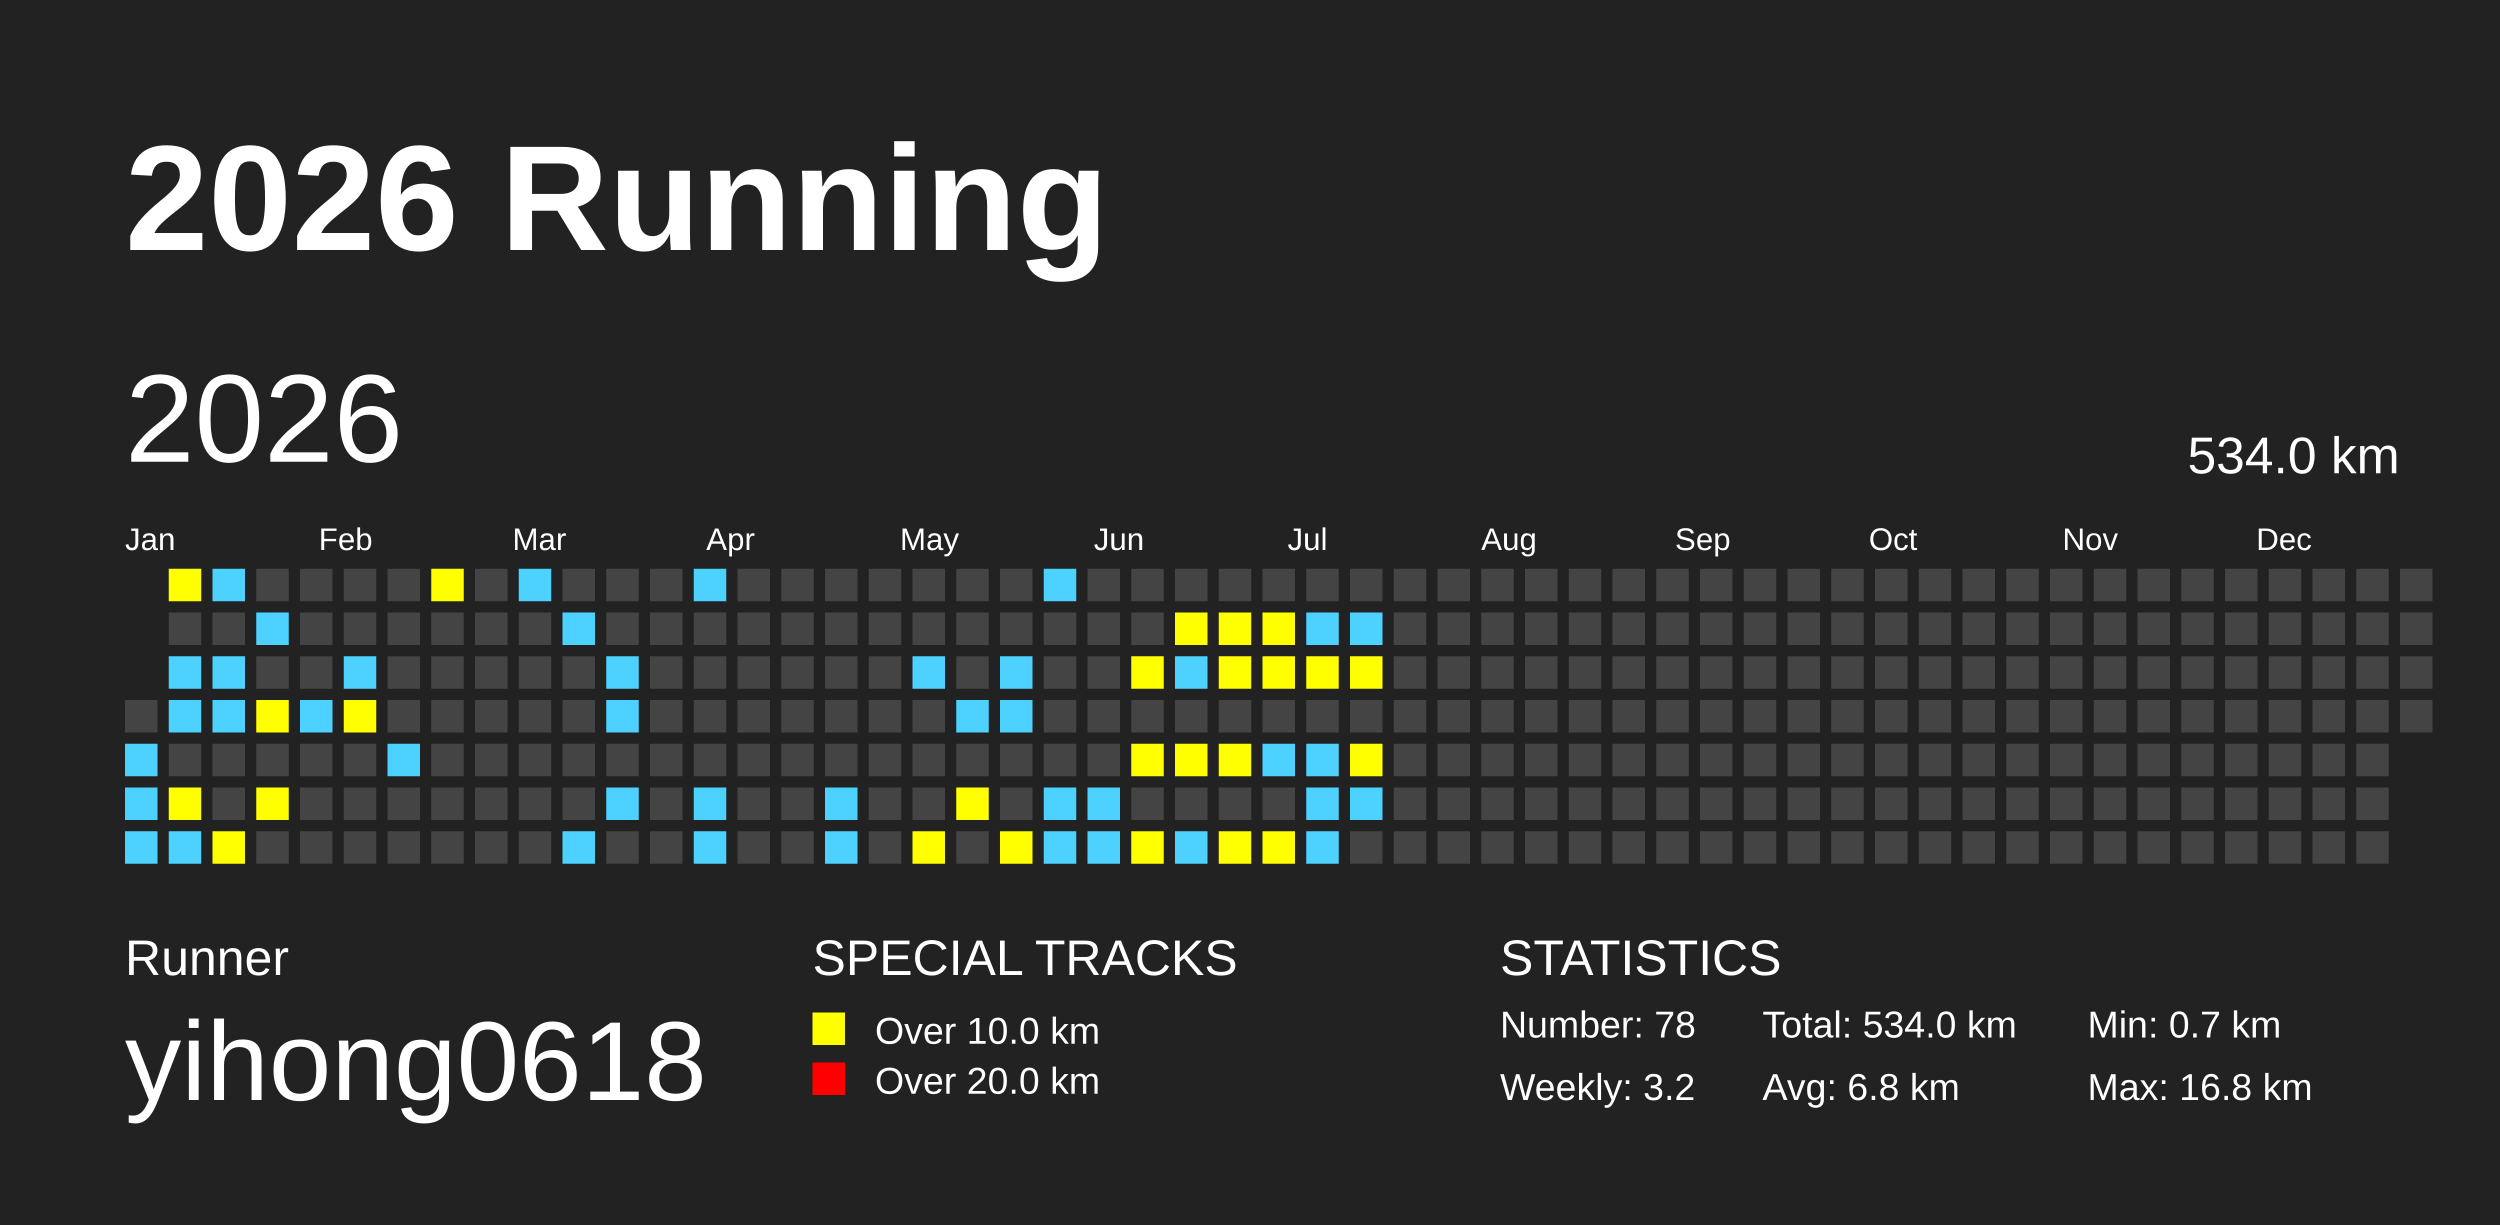
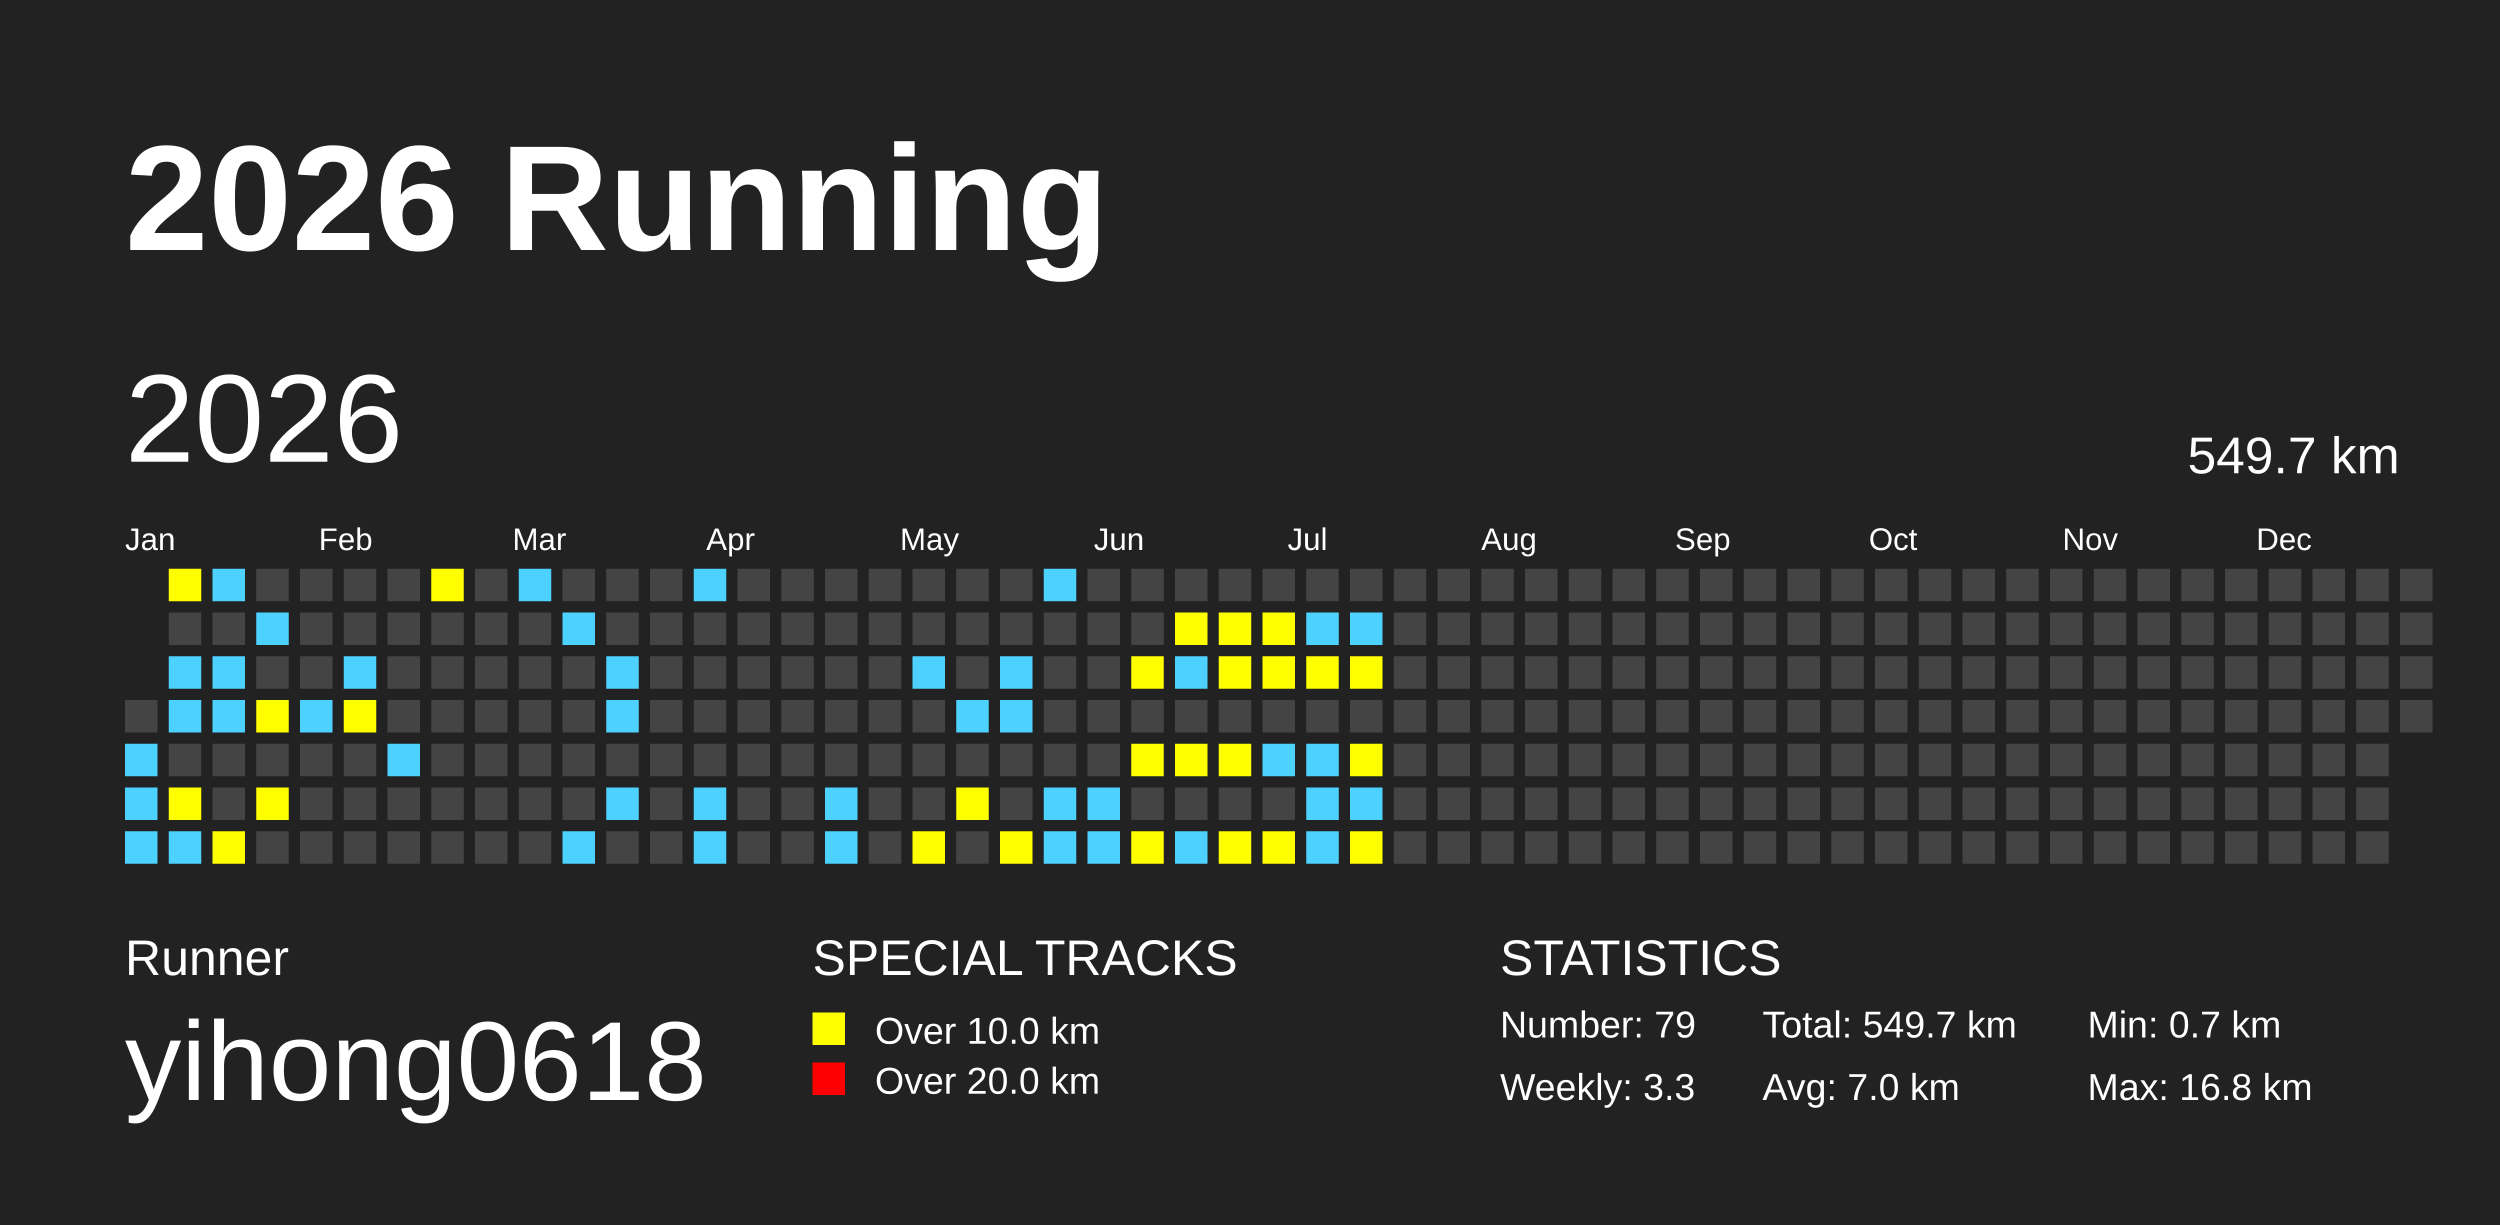
<svg xmlns="http://www.w3.org/2000/svg" baseProfile="full" height="98mm" version="1.1" viewBox="0,0,200,98" width="200mm">
  <defs>
    <pattern height="2" id="indoor-stripe" patternUnits="userSpaceOnUse" width="2">
      <line stroke="white" stroke-opacity="0.45" stroke-width="0.5" x1="0" x2="2" y1="2" y2="0" />
    </pattern>
  </defs>
  <rect fill="#222222" height="98" width="200" x="0" y="0" />
  <text fill="#FFFFFF" style="font-size:12px; font-family:Arial; font-weight:bold;" x="10" y="20">2026 Running</text>
  <text fill="#FFFFFF" style="font-size:4px; font-family:Arial" x="10" y="78">Runner</text>
  <text fill="#FFFFFF" style="font-size:9px; font-family:Arial" x="10" y="88">yihong0618</text>
  <text fill="#FFFFFF" style="font-size:4px; font-family:Arial" x="65" y="78">SPECIAL TRACKS</text>
  <rect fill="yellow" height="2.6" width="2.6" x="65" y="81" />
  <text fill="#FFFFFF" style="font-size:3px; font-family:Arial" x="70" y="83.5">Over 10.0 km</text>
  <rect fill="red" height="2.6" width="2.6" x="65" y="85" />
  <text fill="#FFFFFF" style="font-size:3px; font-family:Arial" x="70" y="87.5">Over 20.0 km</text>
  <text fill="#FFFFFF" style="font-size:4px; font-family:Arial" x="120" y="78">STATISTICS</text>
-   <text fill="#FFFFFF" style="font-size:3px; font-family:Arial" x="120" y="83">Number: 78</text>
-   <text fill="#FFFFFF" style="font-size:3px; font-family:Arial" x="120" y="88">Weekly: 3.2</text>
-   <text fill="#FFFFFF" style="font-size:3px; font-family:Arial" x="141" y="83">Total: 534.0 km</text>
-   <text fill="#FFFFFF" style="font-size:3px; font-family:Arial" x="141" y="88">Avg: 6.8 km</text>
+   <text fill="#FFFFFF" style="font-size:3px; font-family:Arial" x="120" y="83">Number: 79</text>
+   <text fill="#FFFFFF" style="font-size:3px; font-family:Arial" x="120" y="88">Weekly: 3.3</text>
+   <text fill="#FFFFFF" style="font-size:3px; font-family:Arial" x="141" y="83">Total: 549.7 km</text>
+   <text fill="#FFFFFF" style="font-size:3px; font-family:Arial" x="141" y="88">Avg: 7.0 km</text>
  <text fill="#FFFFFF" style="font-size:3px; font-family:Arial" x="167" y="83">Min: 0.7 km</text>
  <text fill="#FFFFFF" style="font-size:3px; font-family:Arial" x="167" y="88">Max: 16.8 km</text>
  <text dominant-baseline="hanging" fill="#FFFFFF" style="font-size:10.0px; font-family:Arial;" x="10" y="30">2026</text>
-   <text dominant-baseline="hanging" fill="#FFFFFF" style="font-size:4.125px; font-family:Arial;" x="175" y="35">534.0 km</text>
+   <text dominant-baseline="hanging" fill="#FFFFFF" style="font-size:4.125px; font-family:Arial;" x="175" y="35">549.7 km</text>
  <text fill="#FFFFFF" style="font-size:2.5px; font-family:Arial" x="10.0" y="44">Jan</text>
  <text fill="#FFFFFF" style="font-size:2.5px; font-family:Arial" x="25.5" y="44">Feb</text>
  <text fill="#FFFFFF" style="font-size:2.5px; font-family:Arial" x="41.0" y="44">Mar</text>
  <text fill="#FFFFFF" style="font-size:2.5px; font-family:Arial" x="56.5" y="44">Apr</text>
  <text fill="#FFFFFF" style="font-size:2.5px; font-family:Arial" x="72.0" y="44">May</text>
  <text fill="#FFFFFF" style="font-size:2.5px; font-family:Arial" x="87.5" y="44">Jun</text>
  <text fill="#FFFFFF" style="font-size:2.5px; font-family:Arial" x="103.0" y="44">Jul</text>
  <text fill="#FFFFFF" style="font-size:2.5px; font-family:Arial" x="118.5" y="44">Aug</text>
  <text fill="#FFFFFF" style="font-size:2.5px; font-family:Arial" x="134.0" y="44">Sep</text>
  <text fill="#FFFFFF" style="font-size:2.5px; font-family:Arial" x="149.5" y="44">Oct</text>
  <text fill="#FFFFFF" style="font-size:2.5px; font-family:Arial" x="165.0" y="44">Nov</text>
  <text fill="#FFFFFF" style="font-size:2.5px; font-family:Arial" x="180.5" y="44">Dec</text>
  <rect fill="#444444" height="2.6" width="2.6" x="10.0" y="56.0" />
  <rect fill="#4DD2FF" height="2.6" width="2.6" x="10.0" y="59.5" />
  <rect fill="#4DD2FF" height="2.6" width="2.6" x="10.0" y="63.0" />
  <rect fill="#4DD2FF" height="2.6" width="2.6" x="10.0" y="66.5" />
  <rect fill="yellow" height="2.6" width="2.6" x="13.5" y="45.5" />
  <rect fill="#444444" height="2.6" width="2.6" x="13.5" y="49.0" />
  <rect fill="#4DD2FF" height="2.6" width="2.6" x="13.5" y="52.5" />
  <rect fill="#4DD2FF" height="2.6" width="2.6" x="13.5" y="56.0" />
  <rect fill="#444444" height="2.6" width="2.6" x="13.5" y="59.5" />
  <rect fill="yellow" height="2.6" width="2.6" x="13.5" y="63.0" />
  <rect fill="#4DD2FF" height="2.6" width="2.6" x="13.5" y="66.5" />
  <rect fill="#4DD2FF" height="2.6" width="2.6" x="17.0" y="45.5" />
  <rect fill="#444444" height="2.6" width="2.6" x="17.0" y="49.0" />
  <rect fill="#4DD2FF" height="2.6" width="2.6" x="17.0" y="52.5" />
  <rect fill="#4DD2FF" height="2.6" width="2.6" x="17.0" y="56.0" />
  <rect fill="#444444" height="2.6" width="2.6" x="17.0" y="59.5" />
  <rect fill="#444444" height="2.6" width="2.6" x="17.0" y="63.0" />
  <rect fill="yellow" height="2.6" width="2.6" x="17.0" y="66.5" />
  <rect fill="#444444" height="2.6" width="2.6" x="20.5" y="45.5" />
  <rect fill="#4DD2FF" height="2.6" width="2.6" x="20.5" y="49.0" />
  <rect fill="#444444" height="2.6" width="2.6" x="20.5" y="52.5" />
  <rect fill="yellow" height="2.6" width="2.6" x="20.5" y="56.0" />
  <rect fill="#444444" height="2.6" width="2.6" x="20.5" y="59.5" />
  <rect fill="yellow" height="2.6" width="2.6" x="20.5" y="63.0" />
  <rect fill="#444444" height="2.6" width="2.6" x="20.5" y="66.5" />
  <rect fill="#444444" height="2.6" width="2.6" x="24.0" y="45.5" />
  <rect fill="#444444" height="2.6" width="2.6" x="24.0" y="49.0" />
  <rect fill="#444444" height="2.6" width="2.6" x="24.0" y="52.5" />
  <rect fill="#4DD2FF" height="2.6" width="2.6" x="24.0" y="56.0" />
  <rect fill="#444444" height="2.6" width="2.6" x="24.0" y="59.5" />
  <rect fill="#444444" height="2.6" width="2.6" x="24.0" y="63.0" />
  <rect fill="#444444" height="2.6" width="2.6" x="24.0" y="66.5" />
  <rect fill="#444444" height="2.6" width="2.6" x="27.5" y="45.5" />
  <rect fill="#444444" height="2.6" width="2.6" x="27.5" y="49.0" />
  <rect fill="#4DD2FF" height="2.6" width="2.6" x="27.5" y="52.5" />
  <rect fill="yellow" height="2.6" width="2.6" x="27.5" y="56.0" />
  <rect fill="#444444" height="2.6" width="2.6" x="27.5" y="59.5" />
  <rect fill="#444444" height="2.6" width="2.6" x="27.5" y="63.0" />
  <rect fill="#444444" height="2.6" width="2.6" x="27.5" y="66.5" />
  <rect fill="#444444" height="2.6" width="2.6" x="31.0" y="45.5" />
  <rect fill="#444444" height="2.6" width="2.6" x="31.0" y="49.0" />
  <rect fill="#444444" height="2.6" width="2.6" x="31.0" y="52.5" />
  <rect fill="#444444" height="2.6" width="2.6" x="31.0" y="56.0" />
  <rect fill="#4DD2FF" height="2.6" width="2.6" x="31.0" y="59.5" />
  <rect fill="#444444" height="2.6" width="2.6" x="31.0" y="63.0" />
  <rect fill="#444444" height="2.6" width="2.6" x="31.0" y="66.5" />
  <rect fill="yellow" height="2.6" width="2.6" x="34.5" y="45.5" />
  <rect fill="#444444" height="2.6" width="2.6" x="34.5" y="49.0" />
  <rect fill="#444444" height="2.6" width="2.6" x="34.5" y="52.5" />
  <rect fill="#444444" height="2.6" width="2.6" x="34.5" y="56.0" />
  <rect fill="#444444" height="2.6" width="2.6" x="34.5" y="59.5" />
  <rect fill="#444444" height="2.6" width="2.6" x="34.5" y="63.0" />
  <rect fill="#444444" height="2.6" width="2.6" x="34.5" y="66.5" />
  <rect fill="#444444" height="2.6" width="2.6" x="38.0" y="45.5" />
  <rect fill="#444444" height="2.6" width="2.6" x="38.0" y="49.0" />
  <rect fill="#444444" height="2.6" width="2.6" x="38.0" y="52.5" />
  <rect fill="#444444" height="2.6" width="2.6" x="38.0" y="56.0" />
  <rect fill="#444444" height="2.6" width="2.6" x="38.0" y="59.5" />
  <rect fill="#444444" height="2.6" width="2.6" x="38.0" y="63.0" />
  <rect fill="#444444" height="2.6" width="2.6" x="38.0" y="66.5" />
  <rect fill="#4DD2FF" height="2.6" width="2.6" x="41.5" y="45.5" />
  <rect fill="#444444" height="2.6" width="2.6" x="41.5" y="49.0" />
  <rect fill="#444444" height="2.6" width="2.6" x="41.5" y="52.5" />
  <rect fill="#444444" height="2.6" width="2.6" x="41.5" y="56.0" />
  <rect fill="#444444" height="2.6" width="2.6" x="41.5" y="59.5" />
  <rect fill="#444444" height="2.6" width="2.6" x="41.5" y="63.0" />
  <rect fill="#444444" height="2.6" width="2.6" x="41.5" y="66.5" />
  <rect fill="#444444" height="2.6" width="2.6" x="45.0" y="45.5" />
  <rect fill="#4DD2FF" height="2.6" width="2.6" x="45.0" y="49.0" />
  <rect fill="#444444" height="2.6" width="2.6" x="45.0" y="52.5" />
  <rect fill="#444444" height="2.6" width="2.6" x="45.0" y="56.0" />
  <rect fill="#444444" height="2.6" width="2.6" x="45.0" y="59.5" />
  <rect fill="#444444" height="2.6" width="2.6" x="45.0" y="63.0" />
  <rect fill="#4DD2FF" height="2.6" width="2.6" x="45.0" y="66.5" />
  <rect fill="#444444" height="2.6" width="2.6" x="48.5" y="45.5" />
  <rect fill="#444444" height="2.6" width="2.6" x="48.5" y="49.0" />
  <rect fill="#4DD2FF" height="2.6" width="2.6" x="48.5" y="52.5" />
  <rect fill="#4DD2FF" height="2.6" width="2.6" x="48.5" y="56.0" />
  <rect fill="#444444" height="2.6" width="2.6" x="48.5" y="59.5" />
  <rect fill="#4DD2FF" height="2.6" width="2.6" x="48.5" y="63.0" />
  <rect fill="#444444" height="2.6" width="2.6" x="48.5" y="66.5" />
  <rect fill="#444444" height="2.6" width="2.6" x="52.0" y="45.5" />
  <rect fill="#444444" height="2.6" width="2.6" x="52.0" y="49.0" />
  <rect fill="#444444" height="2.6" width="2.6" x="52.0" y="52.5" />
  <rect fill="#444444" height="2.6" width="2.6" x="52.0" y="56.0" />
  <rect fill="#444444" height="2.6" width="2.6" x="52.0" y="59.5" />
  <rect fill="#444444" height="2.6" width="2.6" x="52.0" y="63.0" />
  <rect fill="#444444" height="2.6" width="2.6" x="52.0" y="66.5" />
  <rect fill="#4DD2FF" height="2.6" width="2.6" x="55.5" y="45.5" />
  <rect fill="#444444" height="2.6" width="2.6" x="55.5" y="49.0" />
  <rect fill="#444444" height="2.6" width="2.6" x="55.5" y="52.5" />
  <rect fill="#444444" height="2.6" width="2.6" x="55.5" y="56.0" />
  <rect fill="#444444" height="2.6" width="2.6" x="55.5" y="59.5" />
  <rect fill="#4DD2FF" height="2.6" width="2.6" x="55.5" y="63.0" />
  <rect fill="#4DD2FF" height="2.6" width="2.6" x="55.5" y="66.5" />
  <rect fill="#444444" height="2.6" width="2.6" x="59.0" y="45.5" />
  <rect fill="#444444" height="2.6" width="2.6" x="59.0" y="49.0" />
  <rect fill="#444444" height="2.6" width="2.6" x="59.0" y="52.5" />
  <rect fill="#444444" height="2.6" width="2.6" x="59.0" y="56.0" />
  <rect fill="#444444" height="2.6" width="2.6" x="59.0" y="59.5" />
  <rect fill="#444444" height="2.6" width="2.6" x="59.0" y="63.0" />
  <rect fill="#444444" height="2.6" width="2.6" x="59.0" y="66.5" />
  <rect fill="#444444" height="2.6" width="2.6" x="62.5" y="45.5" />
  <rect fill="#444444" height="2.6" width="2.6" x="62.5" y="49.0" />
  <rect fill="#444444" height="2.6" width="2.6" x="62.5" y="52.5" />
  <rect fill="#444444" height="2.6" width="2.6" x="62.5" y="56.0" />
  <rect fill="#444444" height="2.6" width="2.6" x="62.5" y="59.5" />
  <rect fill="#444444" height="2.6" width="2.6" x="62.5" y="63.0" />
  <rect fill="#444444" height="2.6" width="2.6" x="62.5" y="66.5" />
  <rect fill="#444444" height="2.6" width="2.6" x="66.0" y="45.5" />
  <rect fill="#444444" height="2.6" width="2.6" x="66.0" y="49.0" />
  <rect fill="#444444" height="2.6" width="2.6" x="66.0" y="52.5" />
  <rect fill="#444444" height="2.6" width="2.6" x="66.0" y="56.0" />
  <rect fill="#444444" height="2.6" width="2.6" x="66.0" y="59.5" />
  <rect fill="#4DD2FF" height="2.6" width="2.6" x="66.0" y="63.0" />
  <rect fill="#4DD2FF" height="2.6" width="2.6" x="66.0" y="66.5" />
  <rect fill="#444444" height="2.6" width="2.6" x="69.5" y="45.5" />
  <rect fill="#444444" height="2.6" width="2.6" x="69.5" y="49.0" />
  <rect fill="#444444" height="2.6" width="2.6" x="69.5" y="52.5" />
  <rect fill="#444444" height="2.6" width="2.6" x="69.5" y="56.0" />
  <rect fill="#444444" height="2.6" width="2.6" x="69.5" y="59.5" />
  <rect fill="#444444" height="2.6" width="2.6" x="69.5" y="63.0" />
  <rect fill="#444444" height="2.6" width="2.6" x="69.5" y="66.5" />
  <rect fill="#444444" height="2.6" width="2.6" x="73.0" y="45.5" />
  <rect fill="#444444" height="2.6" width="2.6" x="73.0" y="49.0" />
  <rect fill="#4DD2FF" height="2.6" width="2.6" x="73.0" y="52.5" />
  <rect fill="#444444" height="2.6" width="2.6" x="73.0" y="56.0" />
  <rect fill="#444444" height="2.6" width="2.6" x="73.0" y="59.5" />
  <rect fill="#444444" height="2.6" width="2.6" x="73.0" y="63.0" />
  <rect fill="yellow" height="2.6" width="2.6" x="73.0" y="66.5" />
  <rect fill="#444444" height="2.6" width="2.6" x="76.5" y="45.5" />
  <rect fill="#444444" height="2.6" width="2.6" x="76.5" y="49.0" />
  <rect fill="#444444" height="2.6" width="2.6" x="76.5" y="52.5" />
  <rect fill="#4DD2FF" height="2.6" width="2.6" x="76.5" y="56.0" />
  <rect fill="#444444" height="2.6" width="2.6" x="76.5" y="59.5" />
  <rect fill="yellow" height="2.6" width="2.6" x="76.5" y="63.0" />
  <rect fill="#444444" height="2.6" width="2.6" x="76.5" y="66.5" />
  <rect fill="#444444" height="2.6" width="2.6" x="80.0" y="45.5" />
  <rect fill="#444444" height="2.6" width="2.6" x="80.0" y="49.0" />
  <rect fill="#4DD2FF" height="2.6" width="2.6" x="80.0" y="52.5" />
  <rect fill="#4DD2FF" height="2.6" width="2.6" x="80.0" y="56.0" />
  <rect fill="#444444" height="2.6" width="2.6" x="80.0" y="59.5" />
  <rect fill="#444444" height="2.6" width="2.6" x="80.0" y="63.0" />
  <rect fill="yellow" height="2.6" width="2.6" x="80.0" y="66.5" />
  <rect fill="#4DD2FF" height="2.6" width="2.6" x="83.5" y="45.5" />
  <rect fill="#444444" height="2.6" width="2.6" x="83.5" y="49.0" />
  <rect fill="#444444" height="2.6" width="2.6" x="83.5" y="52.5" />
  <rect fill="#444444" height="2.6" width="2.6" x="83.5" y="56.0" />
  <rect fill="#444444" height="2.6" width="2.6" x="83.5" y="59.5" />
  <rect fill="#4DD2FF" height="2.6" width="2.6" x="83.5" y="63.0" />
  <rect fill="#4DD2FF" height="2.6" width="2.6" x="83.5" y="66.5" />
  <rect fill="#444444" height="2.6" width="2.6" x="87.0" y="45.5" />
  <rect fill="#444444" height="2.6" width="2.6" x="87.0" y="49.0" />
  <rect fill="#444444" height="2.6" width="2.6" x="87.0" y="52.5" />
  <rect fill="#444444" height="2.6" width="2.6" x="87.0" y="56.0" />
  <rect fill="#444444" height="2.6" width="2.6" x="87.0" y="59.5" />
  <rect fill="#4DD2FF" height="2.6" width="2.6" x="87.0" y="63.0" />
  <rect fill="#4DD2FF" height="2.6" width="2.6" x="87.0" y="66.5" />
  <rect fill="#444444" height="2.6" width="2.6" x="90.5" y="45.5" />
  <rect fill="#444444" height="2.6" width="2.6" x="90.5" y="49.0" />
  <rect fill="yellow" height="2.6" width="2.6" x="90.5" y="52.5" />
  <rect fill="#444444" height="2.6" width="2.6" x="90.5" y="56.0" />
  <rect fill="yellow" height="2.6" width="2.6" x="90.5" y="59.5" />
  <rect fill="#444444" height="2.6" width="2.6" x="90.5" y="63.0" />
  <rect fill="yellow" height="2.6" width="2.6" x="90.5" y="66.5" />
  <rect fill="#444444" height="2.6" width="2.6" x="94.0" y="45.5" />
  <rect fill="yellow" height="2.6" width="2.6" x="94.0" y="49.0" />
  <rect fill="#4DD2FF" height="2.6" width="2.6" x="94.0" y="52.5" />
  <rect fill="#444444" height="2.6" width="2.6" x="94.0" y="56.0" />
  <rect fill="yellow" height="2.6" width="2.6" x="94.0" y="59.5" />
  <rect fill="#444444" height="2.6" width="2.6" x="94.0" y="63.0" />
  <rect fill="#4DD2FF" height="2.6" width="2.6" x="94.0" y="66.5" />
  <rect fill="#444444" height="2.6" width="2.6" x="97.5" y="45.5" />
  <rect fill="yellow" height="2.6" width="2.6" x="97.5" y="49.0" />
  <rect fill="yellow" height="2.6" width="2.6" x="97.5" y="52.5" />
  <rect fill="#444444" height="2.6" width="2.6" x="97.5" y="56.0" />
  <rect fill="yellow" height="2.6" width="2.6" x="97.5" y="59.5" />
  <rect fill="#444444" height="2.6" width="2.6" x="97.5" y="63.0" />
  <rect fill="yellow" height="2.6" width="2.6" x="97.5" y="66.5" />
  <rect fill="#444444" height="2.6" width="2.6" x="101.0" y="45.5" />
  <rect fill="yellow" height="2.6" width="2.6" x="101.0" y="49.0" />
  <rect fill="yellow" height="2.6" width="2.6" x="101.0" y="52.5" />
  <rect fill="#444444" height="2.6" width="2.6" x="101.0" y="56.0" />
  <rect fill="#4DD2FF" height="2.6" width="2.6" x="101.0" y="59.5" />
  <rect fill="#444444" height="2.6" width="2.6" x="101.0" y="63.0" />
  <rect fill="yellow" height="2.6" width="2.6" x="101.0" y="66.5" />
  <rect fill="#444444" height="2.6" width="2.6" x="104.5" y="45.5" />
  <rect fill="#4DD2FF" height="2.6" width="2.6" x="104.5" y="49.0" />
  <rect fill="yellow" height="2.6" width="2.6" x="104.5" y="52.5" />
  <rect fill="#444444" height="2.6" width="2.6" x="104.5" y="56.0" />
  <rect fill="#4DD2FF" height="2.6" width="2.6" x="104.5" y="59.5" />
  <rect fill="#4DD2FF" height="2.6" width="2.6" x="104.5" y="63.0" />
  <rect fill="#4DD2FF" height="2.6" width="2.6" x="104.5" y="66.5" />
  <rect fill="#444444" height="2.6" width="2.6" x="108.0" y="45.5" />
  <rect fill="#4DD2FF" height="2.6" width="2.6" x="108.0" y="49.0" />
  <rect fill="yellow" height="2.6" width="2.6" x="108.0" y="52.5" />
  <rect fill="#444444" height="2.6" width="2.6" x="108.0" y="56.0" />
  <rect fill="yellow" height="2.6" width="2.6" x="108.0" y="59.5" />
  <rect fill="#4DD2FF" height="2.6" width="2.6" x="108.0" y="63.0" />
-   <rect fill="#444444" height="2.6" width="2.6" x="108.0" y="66.5" />
+   <rect fill="yellow" height="2.6" width="2.6" x="108.0" y="66.5" />
  <rect fill="#444444" height="2.6" width="2.6" x="111.5" y="45.5" />
  <rect fill="#444444" height="2.6" width="2.6" x="111.5" y="49.0" />
  <rect fill="#444444" height="2.6" width="2.6" x="111.5" y="52.5" />
  <rect fill="#444444" height="2.6" width="2.6" x="111.5" y="56.0" />
  <rect fill="#444444" height="2.6" width="2.6" x="111.5" y="59.5" />
  <rect fill="#444444" height="2.6" width="2.6" x="111.5" y="63.0" />
  <rect fill="#444444" height="2.6" width="2.6" x="111.5" y="66.5" />
  <rect fill="#444444" height="2.6" width="2.6" x="115.0" y="45.5" />
  <rect fill="#444444" height="2.6" width="2.6" x="115.0" y="49.0" />
  <rect fill="#444444" height="2.6" width="2.6" x="115.0" y="52.5" />
  <rect fill="#444444" height="2.6" width="2.6" x="115.0" y="56.0" />
  <rect fill="#444444" height="2.6" width="2.6" x="115.0" y="59.5" />
  <rect fill="#444444" height="2.6" width="2.6" x="115.0" y="63.0" />
  <rect fill="#444444" height="2.6" width="2.6" x="115.0" y="66.5" />
  <rect fill="#444444" height="2.6" width="2.6" x="118.5" y="45.5" />
  <rect fill="#444444" height="2.6" width="2.6" x="118.5" y="49.0" />
  <rect fill="#444444" height="2.6" width="2.6" x="118.5" y="52.5" />
  <rect fill="#444444" height="2.6" width="2.6" x="118.5" y="56.0" />
  <rect fill="#444444" height="2.6" width="2.6" x="118.5" y="59.5" />
  <rect fill="#444444" height="2.6" width="2.6" x="118.5" y="63.0" />
  <rect fill="#444444" height="2.6" width="2.6" x="118.5" y="66.5" />
  <rect fill="#444444" height="2.6" width="2.6" x="122.0" y="45.5" />
  <rect fill="#444444" height="2.6" width="2.6" x="122.0" y="49.0" />
  <rect fill="#444444" height="2.6" width="2.6" x="122.0" y="52.5" />
  <rect fill="#444444" height="2.6" width="2.6" x="122.0" y="56.0" />
  <rect fill="#444444" height="2.6" width="2.6" x="122.0" y="59.5" />
  <rect fill="#444444" height="2.6" width="2.6" x="122.0" y="63.0" />
  <rect fill="#444444" height="2.6" width="2.6" x="122.0" y="66.5" />
  <rect fill="#444444" height="2.6" width="2.6" x="125.5" y="45.5" />
  <rect fill="#444444" height="2.6" width="2.6" x="125.5" y="49.0" />
  <rect fill="#444444" height="2.6" width="2.6" x="125.5" y="52.5" />
  <rect fill="#444444" height="2.6" width="2.6" x="125.5" y="56.0" />
  <rect fill="#444444" height="2.6" width="2.6" x="125.5" y="59.5" />
  <rect fill="#444444" height="2.6" width="2.6" x="125.5" y="63.0" />
  <rect fill="#444444" height="2.6" width="2.6" x="125.5" y="66.5" />
  <rect fill="#444444" height="2.6" width="2.6" x="129.0" y="45.5" />
  <rect fill="#444444" height="2.6" width="2.6" x="129.0" y="49.0" />
  <rect fill="#444444" height="2.6" width="2.6" x="129.0" y="52.5" />
  <rect fill="#444444" height="2.6" width="2.6" x="129.0" y="56.0" />
  <rect fill="#444444" height="2.6" width="2.6" x="129.0" y="59.5" />
  <rect fill="#444444" height="2.6" width="2.6" x="129.0" y="63.0" />
  <rect fill="#444444" height="2.6" width="2.6" x="129.0" y="66.5" />
  <rect fill="#444444" height="2.6" width="2.6" x="132.5" y="45.5" />
  <rect fill="#444444" height="2.6" width="2.6" x="132.5" y="49.0" />
  <rect fill="#444444" height="2.6" width="2.6" x="132.5" y="52.5" />
  <rect fill="#444444" height="2.6" width="2.6" x="132.5" y="56.0" />
  <rect fill="#444444" height="2.6" width="2.6" x="132.5" y="59.5" />
  <rect fill="#444444" height="2.6" width="2.6" x="132.5" y="63.0" />
  <rect fill="#444444" height="2.6" width="2.6" x="132.5" y="66.5" />
  <rect fill="#444444" height="2.6" width="2.6" x="136.0" y="45.5" />
  <rect fill="#444444" height="2.6" width="2.6" x="136.0" y="49.0" />
  <rect fill="#444444" height="2.6" width="2.6" x="136.0" y="52.5" />
  <rect fill="#444444" height="2.6" width="2.6" x="136.0" y="56.0" />
  <rect fill="#444444" height="2.6" width="2.6" x="136.0" y="59.5" />
  <rect fill="#444444" height="2.6" width="2.6" x="136.0" y="63.0" />
  <rect fill="#444444" height="2.6" width="2.6" x="136.0" y="66.5" />
  <rect fill="#444444" height="2.6" width="2.6" x="139.5" y="45.5" />
  <rect fill="#444444" height="2.6" width="2.6" x="139.5" y="49.0" />
  <rect fill="#444444" height="2.6" width="2.6" x="139.5" y="52.5" />
  <rect fill="#444444" height="2.6" width="2.6" x="139.5" y="56.0" />
  <rect fill="#444444" height="2.6" width="2.6" x="139.5" y="59.5" />
  <rect fill="#444444" height="2.6" width="2.6" x="139.5" y="63.0" />
  <rect fill="#444444" height="2.6" width="2.6" x="139.5" y="66.5" />
  <rect fill="#444444" height="2.6" width="2.6" x="143.0" y="45.5" />
  <rect fill="#444444" height="2.6" width="2.6" x="143.0" y="49.0" />
  <rect fill="#444444" height="2.6" width="2.6" x="143.0" y="52.5" />
  <rect fill="#444444" height="2.6" width="2.6" x="143.0" y="56.0" />
  <rect fill="#444444" height="2.6" width="2.6" x="143.0" y="59.5" />
  <rect fill="#444444" height="2.6" width="2.6" x="143.0" y="63.0" />
  <rect fill="#444444" height="2.6" width="2.6" x="143.0" y="66.5" />
  <rect fill="#444444" height="2.6" width="2.6" x="146.5" y="45.5" />
  <rect fill="#444444" height="2.6" width="2.6" x="146.5" y="49.0" />
  <rect fill="#444444" height="2.6" width="2.6" x="146.5" y="52.5" />
  <rect fill="#444444" height="2.6" width="2.6" x="146.5" y="56.0" />
  <rect fill="#444444" height="2.6" width="2.6" x="146.5" y="59.5" />
  <rect fill="#444444" height="2.6" width="2.6" x="146.5" y="63.0" />
  <rect fill="#444444" height="2.6" width="2.6" x="146.5" y="66.5" />
  <rect fill="#444444" height="2.6" width="2.6" x="150.0" y="45.5" />
  <rect fill="#444444" height="2.6" width="2.6" x="150.0" y="49.0" />
  <rect fill="#444444" height="2.6" width="2.6" x="150.0" y="52.5" />
  <rect fill="#444444" height="2.6" width="2.6" x="150.0" y="56.0" />
  <rect fill="#444444" height="2.6" width="2.6" x="150.0" y="59.5" />
  <rect fill="#444444" height="2.6" width="2.6" x="150.0" y="63.0" />
  <rect fill="#444444" height="2.6" width="2.6" x="150.0" y="66.5" />
  <rect fill="#444444" height="2.6" width="2.6" x="153.5" y="45.5" />
  <rect fill="#444444" height="2.6" width="2.6" x="153.5" y="49.0" />
  <rect fill="#444444" height="2.6" width="2.6" x="153.5" y="52.5" />
  <rect fill="#444444" height="2.6" width="2.6" x="153.5" y="56.0" />
  <rect fill="#444444" height="2.6" width="2.6" x="153.5" y="59.5" />
  <rect fill="#444444" height="2.6" width="2.6" x="153.5" y="63.0" />
  <rect fill="#444444" height="2.6" width="2.6" x="153.5" y="66.5" />
  <rect fill="#444444" height="2.6" width="2.6" x="157.0" y="45.5" />
  <rect fill="#444444" height="2.6" width="2.6" x="157.0" y="49.0" />
  <rect fill="#444444" height="2.6" width="2.6" x="157.0" y="52.5" />
  <rect fill="#444444" height="2.6" width="2.6" x="157.0" y="56.0" />
  <rect fill="#444444" height="2.6" width="2.6" x="157.0" y="59.5" />
  <rect fill="#444444" height="2.6" width="2.6" x="157.0" y="63.0" />
  <rect fill="#444444" height="2.6" width="2.6" x="157.0" y="66.5" />
  <rect fill="#444444" height="2.6" width="2.6" x="160.5" y="45.5" />
  <rect fill="#444444" height="2.6" width="2.6" x="160.5" y="49.0" />
  <rect fill="#444444" height="2.6" width="2.6" x="160.5" y="52.5" />
  <rect fill="#444444" height="2.6" width="2.6" x="160.5" y="56.0" />
  <rect fill="#444444" height="2.6" width="2.6" x="160.5" y="59.5" />
  <rect fill="#444444" height="2.6" width="2.6" x="160.5" y="63.0" />
  <rect fill="#444444" height="2.6" width="2.6" x="160.5" y="66.5" />
  <rect fill="#444444" height="2.6" width="2.6" x="164.0" y="45.5" />
  <rect fill="#444444" height="2.6" width="2.6" x="164.0" y="49.0" />
  <rect fill="#444444" height="2.6" width="2.6" x="164.0" y="52.5" />
  <rect fill="#444444" height="2.6" width="2.6" x="164.0" y="56.0" />
  <rect fill="#444444" height="2.6" width="2.6" x="164.0" y="59.5" />
  <rect fill="#444444" height="2.6" width="2.6" x="164.0" y="63.0" />
  <rect fill="#444444" height="2.6" width="2.6" x="164.0" y="66.5" />
  <rect fill="#444444" height="2.6" width="2.6" x="167.5" y="45.5" />
  <rect fill="#444444" height="2.6" width="2.6" x="167.5" y="49.0" />
  <rect fill="#444444" height="2.6" width="2.6" x="167.5" y="52.5" />
  <rect fill="#444444" height="2.6" width="2.6" x="167.5" y="56.0" />
  <rect fill="#444444" height="2.6" width="2.6" x="167.5" y="59.5" />
  <rect fill="#444444" height="2.6" width="2.6" x="167.5" y="63.0" />
  <rect fill="#444444" height="2.6" width="2.6" x="167.5" y="66.5" />
  <rect fill="#444444" height="2.6" width="2.6" x="171.0" y="45.5" />
  <rect fill="#444444" height="2.6" width="2.6" x="171.0" y="49.0" />
  <rect fill="#444444" height="2.6" width="2.6" x="171.0" y="52.5" />
  <rect fill="#444444" height="2.6" width="2.6" x="171.0" y="56.0" />
  <rect fill="#444444" height="2.6" width="2.6" x="171.0" y="59.5" />
  <rect fill="#444444" height="2.6" width="2.6" x="171.0" y="63.0" />
  <rect fill="#444444" height="2.6" width="2.6" x="171.0" y="66.5" />
  <rect fill="#444444" height="2.6" width="2.6" x="174.5" y="45.5" />
  <rect fill="#444444" height="2.6" width="2.6" x="174.5" y="49.0" />
  <rect fill="#444444" height="2.6" width="2.6" x="174.5" y="52.5" />
  <rect fill="#444444" height="2.6" width="2.6" x="174.5" y="56.0" />
  <rect fill="#444444" height="2.6" width="2.6" x="174.5" y="59.5" />
  <rect fill="#444444" height="2.6" width="2.6" x="174.5" y="63.0" />
  <rect fill="#444444" height="2.6" width="2.6" x="174.5" y="66.5" />
  <rect fill="#444444" height="2.6" width="2.6" x="178.0" y="45.5" />
  <rect fill="#444444" height="2.6" width="2.6" x="178.0" y="49.0" />
  <rect fill="#444444" height="2.6" width="2.6" x="178.0" y="52.5" />
  <rect fill="#444444" height="2.6" width="2.6" x="178.0" y="56.0" />
  <rect fill="#444444" height="2.6" width="2.6" x="178.0" y="59.5" />
  <rect fill="#444444" height="2.6" width="2.6" x="178.0" y="63.0" />
  <rect fill="#444444" height="2.6" width="2.6" x="178.0" y="66.5" />
  <rect fill="#444444" height="2.6" width="2.6" x="181.5" y="45.5" />
  <rect fill="#444444" height="2.6" width="2.6" x="181.5" y="49.0" />
  <rect fill="#444444" height="2.6" width="2.6" x="181.5" y="52.5" />
  <rect fill="#444444" height="2.6" width="2.6" x="181.5" y="56.0" />
  <rect fill="#444444" height="2.6" width="2.6" x="181.5" y="59.5" />
  <rect fill="#444444" height="2.6" width="2.6" x="181.5" y="63.0" />
  <rect fill="#444444" height="2.6" width="2.6" x="181.5" y="66.5" />
  <rect fill="#444444" height="2.6" width="2.6" x="185.0" y="45.5" />
  <rect fill="#444444" height="2.6" width="2.6" x="185.0" y="49.0" />
  <rect fill="#444444" height="2.6" width="2.6" x="185.0" y="52.5" />
  <rect fill="#444444" height="2.6" width="2.6" x="185.0" y="56.0" />
  <rect fill="#444444" height="2.6" width="2.6" x="185.0" y="59.5" />
  <rect fill="#444444" height="2.6" width="2.6" x="185.0" y="63.0" />
  <rect fill="#444444" height="2.6" width="2.6" x="185.0" y="66.5" />
  <rect fill="#444444" height="2.6" width="2.6" x="188.5" y="45.5" />
  <rect fill="#444444" height="2.6" width="2.6" x="188.5" y="49.0" />
  <rect fill="#444444" height="2.6" width="2.6" x="188.5" y="52.5" />
  <rect fill="#444444" height="2.6" width="2.6" x="188.5" y="56.0" />
  <rect fill="#444444" height="2.6" width="2.6" x="188.5" y="59.5" />
  <rect fill="#444444" height="2.6" width="2.6" x="188.5" y="63.0" />
  <rect fill="#444444" height="2.6" width="2.6" x="188.5" y="66.5" />
  <rect fill="#444444" height="2.6" width="2.6" x="192.0" y="45.5" />
  <rect fill="#444444" height="2.6" width="2.6" x="192.0" y="49.0" />
  <rect fill="#444444" height="2.6" width="2.6" x="192.0" y="52.5" />
  <rect fill="#444444" height="2.6" width="2.6" x="192.0" y="56.0" />
</svg>
